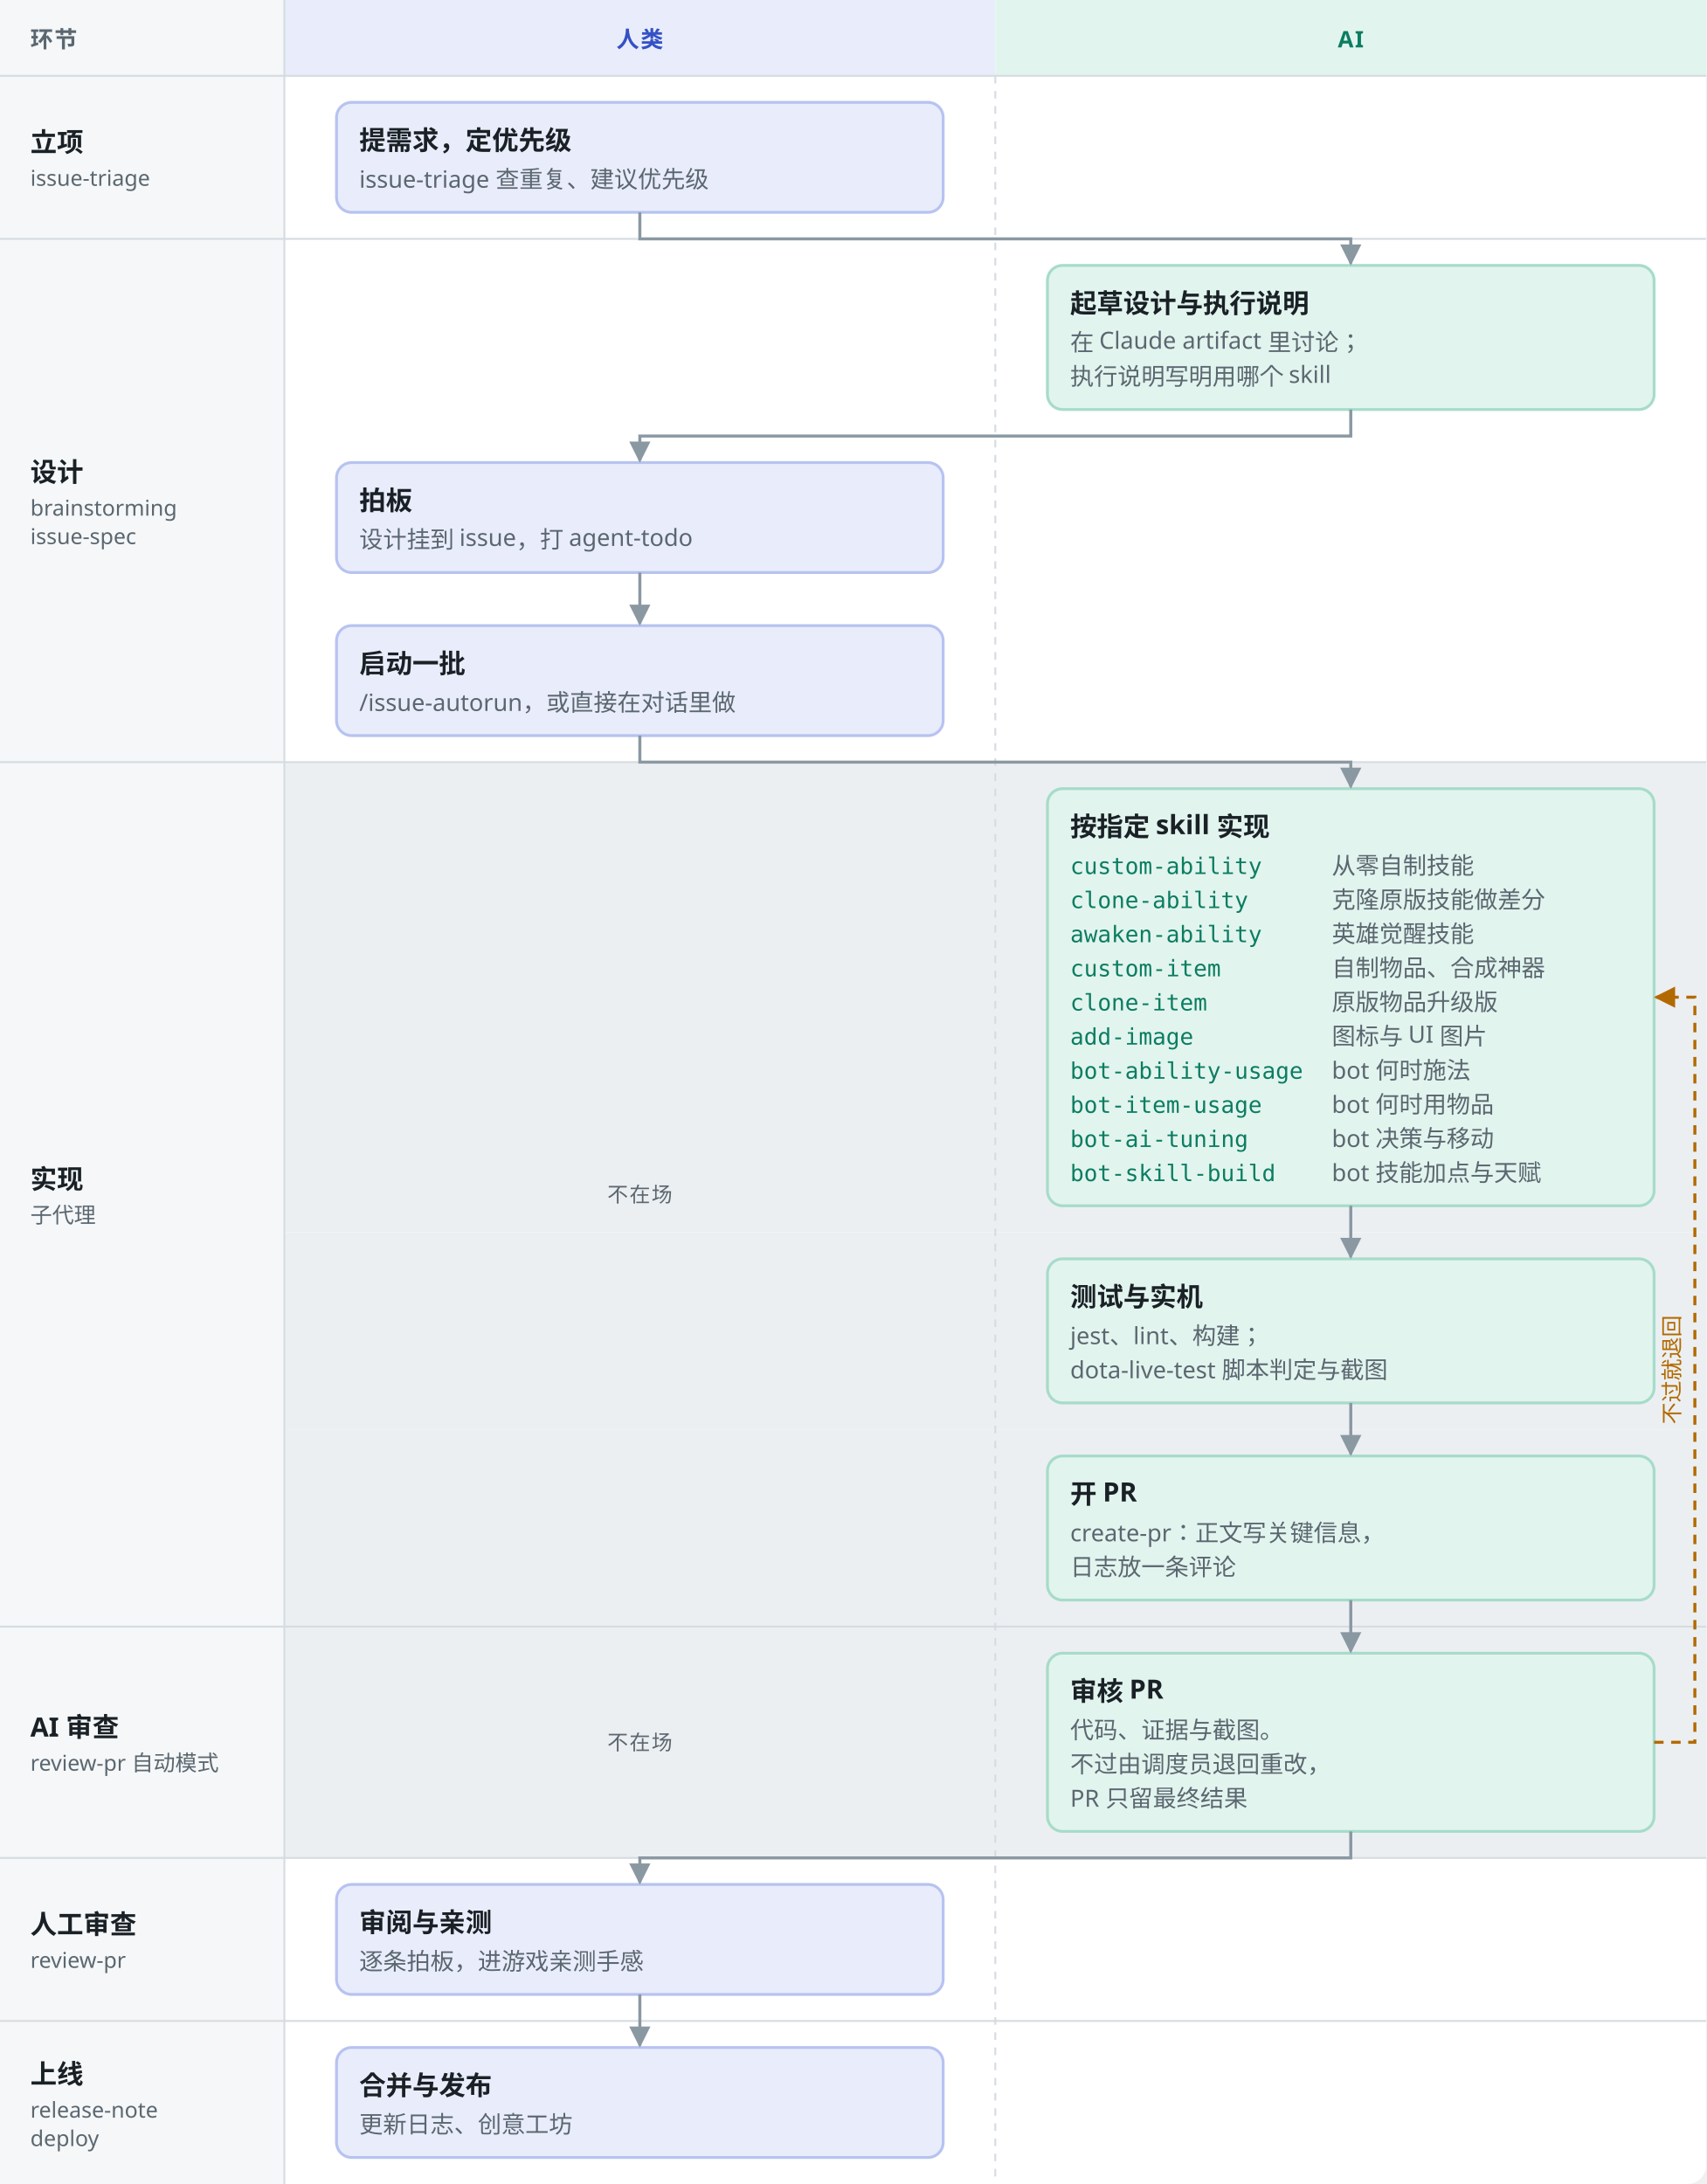
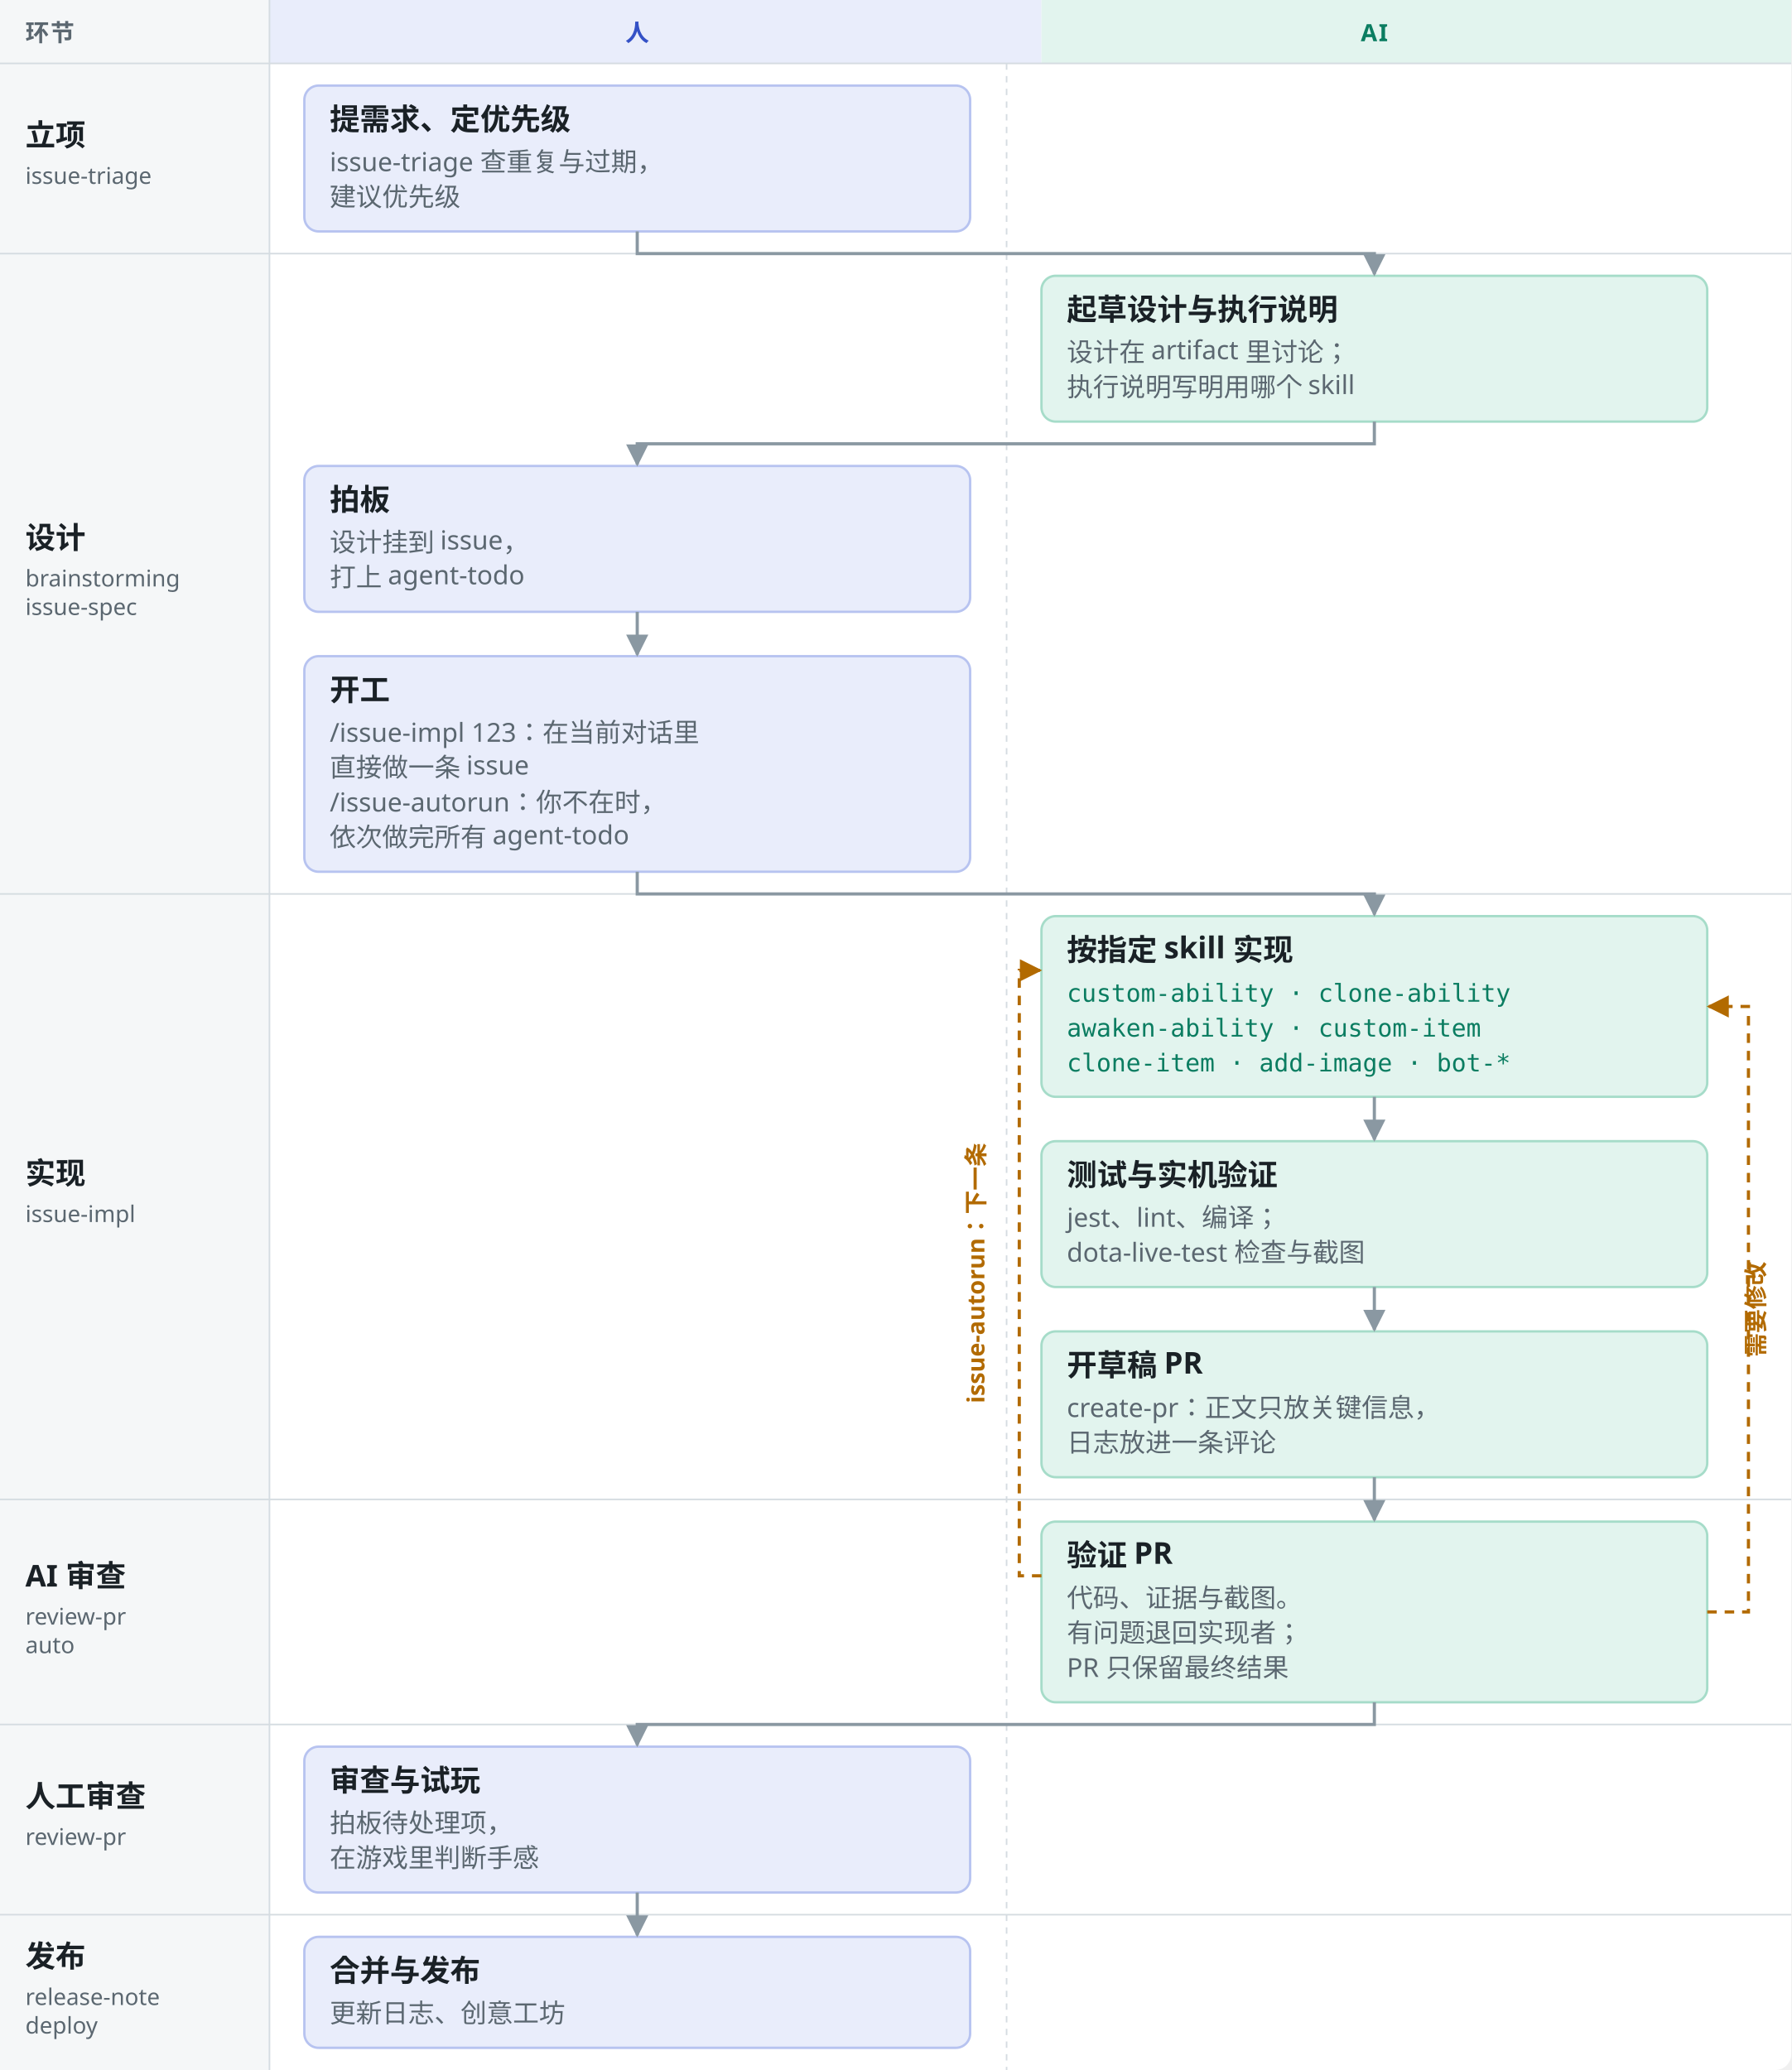
- <svg xmlns="http://www.w3.org/2000/svg" viewBox="0 0 900 1152" width="900" height="1152" role="img">
+ <svg xmlns="http://www.w3.org/2000/svg" viewBox="0 0 1130 1306" width="1130" height="1306" role="img">
  <style>
-   .bg{fill:#ffffff} .stagebg{fill:#f5f7f8} .awaybg{fill:#eceff2}
+   .bg{fill:#ffffff} .stagebg{fill:#f5f7f8}
  .hh{fill:#e9edfb} .ha{fill:#e2f4ee}
  .grid{stroke:#d5dce1;stroke-width:1} .dash{stroke:#d5dce1;stroke-dasharray:4 4}
  .nh{fill:#e9edfb;stroke:#b7c3f0;stroke-width:1.5} .na{fill:#e2f4ee;stroke:#a6dcc9;stroke-width:1.5}
-   .t{font:600 14px 'Segoe UI','PingFang SC','Microsoft YaHei',system-ui,sans-serif;fill:#1a2126}
-   .d{font:12.5px 'Segoe UI','PingFang SC','Microsoft YaHei',system-ui,sans-serif;fill:#5b6770}
-   .code{font:12px ui-monospace,'Cascadia Mono',Consolas,monospace;fill:#0b7d61}
-   .st{font:600 14px 'Segoe UI','PingFang SC','Microsoft YaHei',system-ui,sans-serif;fill:#1a2126}
-   .ss{font:11.5px 'Segoe UI','PingFang SC','Microsoft YaHei',system-ui,sans-serif;fill:#5b6770}
-   .hd{font:700 12px 'Segoe UI','PingFang SC','Microsoft YaHei',system-ui,sans-serif;letter-spacing:.06em}
+   .t{font:600 19px 'Segoe UI','PingFang SC','Microsoft YaHei',system-ui,sans-serif;fill:#1a2126}
+   .d{font:16.5px 'Segoe UI','PingFang SC','Microsoft YaHei',system-ui,sans-serif;fill:#5b6770}
+   .code{font:15.5px ui-monospace,'Cascadia Mono',Consolas,monospace;fill:#0b7d61}
+   .st{font:600 19px 'Segoe UI','PingFang SC','Microsoft YaHei',system-ui,sans-serif;fill:#1a2126}
+   .ss{font:14.5px 'Segoe UI','PingFang SC','Microsoft YaHei',system-ui,sans-serif;fill:#5b6770}
+   .hd{font:700 15px 'Segoe UI','PingFang SC','Microsoft YaHei',system-ui,sans-serif;letter-spacing:.06em}
  .hdS{fill:#5b6770} .hdH{fill:#3451c6} .hdA{fill:#0b7d61}
-   .aw{font:11px 'Segoe UI','PingFang SC','Microsoft YaHei',system-ui,sans-serif;fill:#5b6770;letter-spacing:.06em}
-   .wire{fill:none;stroke:#8a98a2;stroke-width:1.6} .ah{fill:#8a98a2}
-   .loop{fill:none;stroke:#b26a00;stroke-width:1.6;stroke-dasharray:5 4} .lh{fill:#b26a00}
-   .lt{font:11.5px 'Segoe UI','PingFang SC','Microsoft YaHei',system-ui,sans-serif;fill:#b26a00}
+   .wire{fill:none;stroke:#8a98a2;stroke-width:2} .ah{fill:#8a98a2}
+   .loop{fill:none;stroke:#b26a00;stroke-width:2;stroke-dasharray:6 5} .lh{fill:#b26a00}
+   .lt{font:600 15px 'Segoe UI','PingFang SC','Microsoft YaHei',system-ui,sans-serif;fill:#b26a00}
  @media (prefers-color-scheme: dark){
-     .bg{fill:#161d22} .stagebg{fill:#0f1418} .awaybg{fill:#1a2227}
+     .bg{fill:#161d22} .stagebg{fill:#0f1418}
    .hh{fill:#1c2445} .ha{fill:#12302a}
    .grid,.dash{stroke:#2a343b}
    .nh{fill:#1c2445;stroke:#34428a} .na{fill:#12302a;stroke:#1f5a4b}
-     .t,.st{fill:#e2e8ec} .d,.ss,.aw,.hdS{fill:#94a2ab}
+     .t,.st{fill:#e2e8ec} .d,.ss,.hdS{fill:#94a2ab}
    .code{fill:#5fd3ad} .hdH{fill:#9fb2ff} .hdA{fill:#5fd3ad}
    .wire{stroke:#6b7a84} .ah{fill:#6b7a84}
    .loop{stroke:#f0b35a} .lh,.lt{fill:#f0b35a}
  }
</style>
-   <rect class="bg" x="0" y="0" width="900" height="1152" rx="10" />
-   <rect class="stagebg" x="0" y="0" width="150" height="1152" />
-   <rect class="awaybg" x="150" y="402" width="750" height="248" />
-   <rect class="awaybg" x="150" y="650" width="750" height="104" />
-   <rect class="awaybg" x="150" y="754" width="750" height="104" />
-   <rect class="awaybg" x="150" y="858" width="750" height="122" />
-   <rect class="stagebg" x="0" y="0" width="150" height="40" />
-   <rect class="hh" x="150" y="0" width="375" height="40" />
-   <rect class="ha" x="525" y="0" width="375" height="40" />
-   <text class="hd hdS" x="16" y="25">环节</text>
-   <text class="hd hdH" x="337.5" y="25" text-anchor="middle">人类</text>
-   <text class="hd hdA" x="712.5" y="25" text-anchor="middle">AI</text>
-   <line class="grid" x1="0" y1="40" x2="900" y2="40" />
-   <line class="dash" x1="525" y1="40" x2="525" y2="1152" />
-   <line class="grid" x1="150" y1="0" x2="150" y2="1152" />
-   <text class="st" x="16" y="80.0">立项</text>
-   <text class="ss" x="16" y="98.0">issue-triage</text>
-   <line class="grid" x1="0" y1="126" x2="900" y2="126" />
-   <text class="st" x="16" y="254.0">设计</text>
-   <text class="ss" x="16" y="272.0">brainstorming</text>
-   <text class="ss" x="16" y="287.0">issue-spec</text>
-   <line class="grid" x1="0" y1="402" x2="900" y2="402" />
-   <text class="st" x="16" y="627.0">实现</text>
-   <text class="ss" x="16" y="645.0">子代理</text>
-   <text class="aw" x="337.5" y="634.0" text-anchor="middle">不在场</text>
-   <line class="grid" x1="0" y1="858" x2="900" y2="858" />
-   <text class="st" x="16" y="916.0">AI 审查</text>
-   <text class="ss" x="16" y="934.0">review-pr 自动模式</text>
-   <text class="aw" x="337.5" y="923.0" text-anchor="middle">不在场</text>
-   <line class="grid" x1="0" y1="980" x2="900" y2="980" />
-   <text class="st" x="16" y="1020.0">人工审查</text>
-   <text class="ss" x="16" y="1038.0">review-pr</text>
-   <line class="grid" x1="0" y1="1066" x2="900" y2="1066" />
-   <text class="st" x="16" y="1099.0">上线</text>
-   <text class="ss" x="16" y="1117.0">release-note</text>
-   <text class="ss" x="16" y="1132.0">deploy</text>
-   <rect class="nh" x="177.5" y="54" width="320" height="58" rx="8" />
-   <text class="t" x="189.5" y="79">提需求，定优先级</text>
-   <text class="d" x="189.5" y="99">issue-triage 查重复、建议优先级</text>
-   <rect class="na" x="552.5" y="140" width="320" height="76" rx="8" />
-   <text class="t" x="564.5" y="165">起草设计与执行说明</text>
-   <text class="d" x="564.5" y="185">在 Claude artifact 里讨论；</text>
-   <text class="d" x="564.5" y="203">执行说明写明用哪个 skill</text>
-   <rect class="nh" x="177.5" y="244" width="320" height="58" rx="8" />
-   <text class="t" x="189.5" y="269">拍板</text>
-   <text class="d" x="189.5" y="289">设计挂到 issue，打 agent-todo</text>
-   <rect class="nh" x="177.5" y="330" width="320" height="58" rx="8" />
-   <text class="t" x="189.5" y="355">启动一批</text>
-   <text class="d" x="189.5" y="375">/issue-autorun，或直接在对话里做</text>
-   <rect class="na" x="552.5" y="416" width="320" height="220" rx="8" />
-   <text class="t" x="564.5" y="441">按指定 skill 实现</text>
-   <text x="564.5" y="461">
-     <tspan class="code">custom-ability</tspan>
-     <tspan class="d" x="702.5">从零自制技能</tspan>
-   </text>
-   <text x="564.5" y="479">
-     <tspan class="code">clone-ability</tspan>
-     <tspan class="d" x="702.5">克隆原版技能做差分</tspan>
-   </text>
-   <text x="564.5" y="497">
-     <tspan class="code">awaken-ability</tspan>
-     <tspan class="d" x="702.5">英雄觉醒技能</tspan>
-   </text>
-   <text x="564.5" y="515">
-     <tspan class="code">custom-item</tspan>
-     <tspan class="d" x="702.5">自制物品、合成神器</tspan>
-   </text>
-   <text x="564.5" y="533">
-     <tspan class="code">clone-item</tspan>
-     <tspan class="d" x="702.5">原版物品升级版</tspan>
-   </text>
-   <text x="564.5" y="551">
-     <tspan class="code">add-image</tspan>
-     <tspan class="d" x="702.5">图标与 UI 图片</tspan>
-   </text>
-   <text x="564.5" y="569">
-     <tspan class="code">bot-ability-usage</tspan>
-     <tspan class="d" x="702.5">bot 何时施法</tspan>
-   </text>
-   <text x="564.5" y="587">
-     <tspan class="code">bot-item-usage</tspan>
-     <tspan class="d" x="702.5">bot 何时用物品</tspan>
-   </text>
-   <text x="564.5" y="605">
-     <tspan class="code">bot-ai-tuning</tspan>
-     <tspan class="d" x="702.5">bot 决策与移动</tspan>
-   </text>
-   <text x="564.5" y="623">
-     <tspan class="code">bot-skill-build</tspan>
-     <tspan class="d" x="702.5">bot 技能加点与天赋</tspan>
-   </text>
-   <rect class="na" x="552.5" y="664" width="320" height="76" rx="8" />
-   <text class="t" x="564.5" y="689">测试与实机</text>
-   <text class="d" x="564.5" y="709">jest、lint、构建；</text>
-   <text class="d" x="564.5" y="727">dota-live-test 脚本判定与截图</text>
-   <rect class="na" x="552.5" y="768" width="320" height="76" rx="8" />
-   <text class="t" x="564.5" y="793">开 PR</text>
-   <text class="d" x="564.5" y="813">create-pr：正文写关键信息，</text>
-   <text class="d" x="564.5" y="831">日志放一条评论</text>
-   <rect class="na" x="552.5" y="872" width="320" height="94" rx="8" />
-   <text class="t" x="564.5" y="897">审核 PR</text>
-   <text class="d" x="564.5" y="917">代码、证据与截图。</text>
-   <text class="d" x="564.5" y="935">不过由调度员退回重改，</text>
-   <text class="d" x="564.5" y="953">PR 只留最终结果</text>
-   <rect class="nh" x="177.5" y="994" width="320" height="58" rx="8" />
-   <text class="t" x="189.5" y="1019">审阅与亲测</text>
-   <text class="d" x="189.5" y="1039">逐条拍板，进游戏亲测手感</text>
-   <rect class="nh" x="177.5" y="1080" width="320" height="58" rx="8" />
-   <text class="t" x="189.5" y="1105">合并与发布</text>
-   <text class="d" x="189.5" y="1125">更新日志、创意工坊</text>
+   <rect class="bg" x="0" y="0" width="1130" height="1306" rx="10" />
+   <rect class="stagebg" x="0" y="0" width="170" height="1306" />
+   <rect class="hh" x="170" y="0" width="487" height="40" />
+   <rect class="ha" x="657" y="0" width="473" height="40" />
+   <text class="hd hdS" x="16" y="26">环节</text>
+   <text class="hd hdH" x="402" y="26" text-anchor="middle">人</text>
+   <text class="hd hdA" x="867" y="26" text-anchor="middle">AI</text>
+   <line class="grid" x1="0" y1="40" x2="1130" y2="40" />
+   <line class="dash" x1="635" y1="40" x2="635" y2="1306" />
+   <line class="grid" x1="170" y1="0" x2="170" y2="1306" />
+   <text class="st" x="16" y="92.0">立项</text>
+   <text class="ss" x="16" y="116.0">issue-triage</text>
+   <line class="grid" x1="0" y1="160" x2="1130" y2="160" />
+   <text class="st" x="16" y="346.0">设计</text>
+   <text class="ss" x="16" y="370.0">brainstorming</text>
+   <text class="ss" x="16" y="388.0">issue-spec</text>
+   <line class="grid" x1="0" y1="564" x2="1130" y2="564" />
+   <text class="st" x="16" y="747.0">实现</text>
+   <text class="ss" x="16" y="771.0">issue-impl</text>
+   <line class="grid" x1="0" y1="946" x2="1130" y2="946" />
+   <text class="st" x="16" y="1001.0">AI 审查</text>
+   <text class="ss" x="16" y="1025.0">review-pr</text>
+   <text class="ss" x="16" y="1043.0">auto</text>
+   <line class="grid" x1="0" y1="1088" x2="1130" y2="1088" />
+   <text class="st" x="16" y="1140.0">人工审查</text>
+   <text class="ss" x="16" y="1164.0">review-pr</text>
+   <line class="grid" x1="0" y1="1208" x2="1130" y2="1208" />
+   <text class="st" x="16" y="1241.0">发布</text>
+   <text class="ss" x="16" y="1265.0">release-note</text>
+   <text class="ss" x="16" y="1283.0">deploy</text>
+   <rect class="nh" x="192" y="54" width="420" height="92" rx="9" />
+   <text class="t" x="208" y="82">提需求、定优先级</text>
+   <text class="d" x="208" y="108">issue-triage 查重复与过期，</text>
+   <text class="d" x="208" y="130">建议优先级</text>
+   <rect class="na" x="657" y="174" width="420" height="92" rx="9" />
+   <text class="t" x="673" y="202">起草设计与执行说明</text>
+   <text class="d" x="673" y="228">设计在 artifact 里讨论；</text>
+   <text class="d" x="673" y="250">执行说明写明用哪个 skill</text>
+   <rect class="nh" x="192" y="294" width="420" height="92" rx="9" />
+   <text class="t" x="208" y="322">拍板</text>
+   <text class="d" x="208" y="348">设计挂到 issue，</text>
+   <text class="d" x="208" y="370">打上 agent-todo</text>
+   <rect class="nh" x="192" y="414" width="420" height="136" rx="9" />
+   <text class="t" x="208" y="442">开工</text>
+   <text class="d" x="208" y="468">/issue-impl 123：在当前对话里</text>
+   <text class="d" x="208" y="490">直接做一条 issue</text>
+   <text class="d" x="208" y="512">/issue-autorun：你不在时，</text>
+   <text class="d" x="208" y="534">依次做完所有 agent-todo</text>
+   <rect class="na" x="657" y="578" width="420" height="114" rx="9" />
+   <text class="t" x="673" y="606">按指定 skill 实现</text>
+   <text class="code" x="673" y="632">custom-ability · clone-ability</text>
+   <text class="code" x="673" y="654">awaken-ability · custom-item</text>
+   <text class="code" x="673" y="676">clone-item · add-image · bot-*</text>
+   <rect class="na" x="657" y="720" width="420" height="92" rx="9" />
+   <text class="t" x="673" y="748">测试与实机验证</text>
+   <text class="d" x="673" y="774">jest、lint、编译；</text>
+   <text class="d" x="673" y="796">dota-live-test 检查与截图</text>
+   <rect class="na" x="657" y="840" width="420" height="92" rx="9" />
+   <text class="t" x="673" y="868">开草稿 PR</text>
+   <text class="d" x="673" y="894">create-pr：正文只放关键信息，</text>
+   <text class="d" x="673" y="916">日志放进一条评论</text>
+   <rect class="na" x="657" y="960" width="420" height="114" rx="9" />
+   <text class="t" x="673" y="988">验证 PR</text>
+   <text class="d" x="673" y="1014">代码、证据与截图。</text>
+   <text class="d" x="673" y="1036">有问题退回实现者；</text>
+   <text class="d" x="673" y="1058">PR 只保留最终结果</text>
+   <rect class="nh" x="192" y="1102" width="420" height="92" rx="9" />
+   <text class="t" x="208" y="1130">审查与试玩</text>
+   <text class="d" x="208" y="1156">拍板待处理项，</text>
+   <text class="d" x="208" y="1178">在游戏里判断手感</text>
+   <rect class="nh" x="192" y="1222" width="420" height="70" rx="9" />
+   <text class="t" x="208" y="1250">合并与发布</text>
+   <text class="d" x="208" y="1276">更新日志、创意工坊</text>
  <defs>
    <marker id="ar" viewBox="0 0 10 10" refX="9" refY="5" markerWidth="7" markerHeight="7" orient="auto-start-reverse">
      <path class="ah" d="M0 0L10 5L0 10z" />
    </marker>
    <marker id="lp" viewBox="0 0 10 10" refX="9" refY="5" markerWidth="7" markerHeight="7" orient="auto-start-reverse">
      <path class="lh" d="M0 0L10 5L0 10z" />
    </marker>
  </defs>
-   <path class="wire" d="M337.5 112 V126.0 H712.5 V139" marker-end="url(#ar)" />
-   <path class="wire" d="M712.5 216 V230.0 H337.5 V243" marker-end="url(#ar)" />
-   <path class="wire" d="M337.5 302 V329" marker-end="url(#ar)" />
-   <path class="wire" d="M337.5 388 V402.0 H712.5 V415" marker-end="url(#ar)" />
-   <path class="wire" d="M712.5 636 V663" marker-end="url(#ar)" />
-   <path class="wire" d="M712.5 740 V767" marker-end="url(#ar)" />
-   <path class="wire" d="M712.5 844 V871" marker-end="url(#ar)" />
-   <path class="wire" d="M712.5 966 V980.0 H337.5 V993" marker-end="url(#ar)" />
-   <path class="wire" d="M337.5 1052 V1079" marker-end="url(#ar)" />
-   <path class="loop" d="M872.5 919.0 H894 V526.0 H873.5" marker-end="url(#lp)" />
-   <text class="lt" x="886" y="722.5" text-anchor="middle" transform="rotate(-90 886 722.5)">不过就退回</text>
+   <path class="wire" d="M402 146 V160.0 H867 V173" marker-end="url(#ar)" />
+   <path class="wire" d="M867 266 V280.0 H402 V293" marker-end="url(#ar)" />
+   <path class="wire" d="M402 386 V413" marker-end="url(#ar)" />
+   <path class="wire" d="M402 550 V564.0 H867 V577" marker-end="url(#ar)" />
+   <path class="wire" d="M867 692 V719" marker-end="url(#ar)" />
+   <path class="wire" d="M867 812 V839" marker-end="url(#ar)" />
+   <path class="wire" d="M867 932 V959" marker-end="url(#ar)" />
+   <path class="wire" d="M867 1074 V1088.0 H402 V1101" marker-end="url(#ar)" />
+   <path class="wire" d="M402 1194 V1221" marker-end="url(#ar)" />
+   <path class="loop" d="M1077 1017.0 H1103 V635.0 H1078" marker-end="url(#lp)" />
+   <text class="lt" x="1113" y="826.0" text-anchor="middle" transform="rotate(-90 1113 826.0)">需要修改</text>
+   <path class="loop" d="M657 994.2 H643 V612.2 H656" marker-end="url(#lp)" />
+   <text class="lt" x="621" y="803.2" text-anchor="middle" transform="rotate(-90 621 803.2)">issue-autorun：下一条</text>
</svg>
